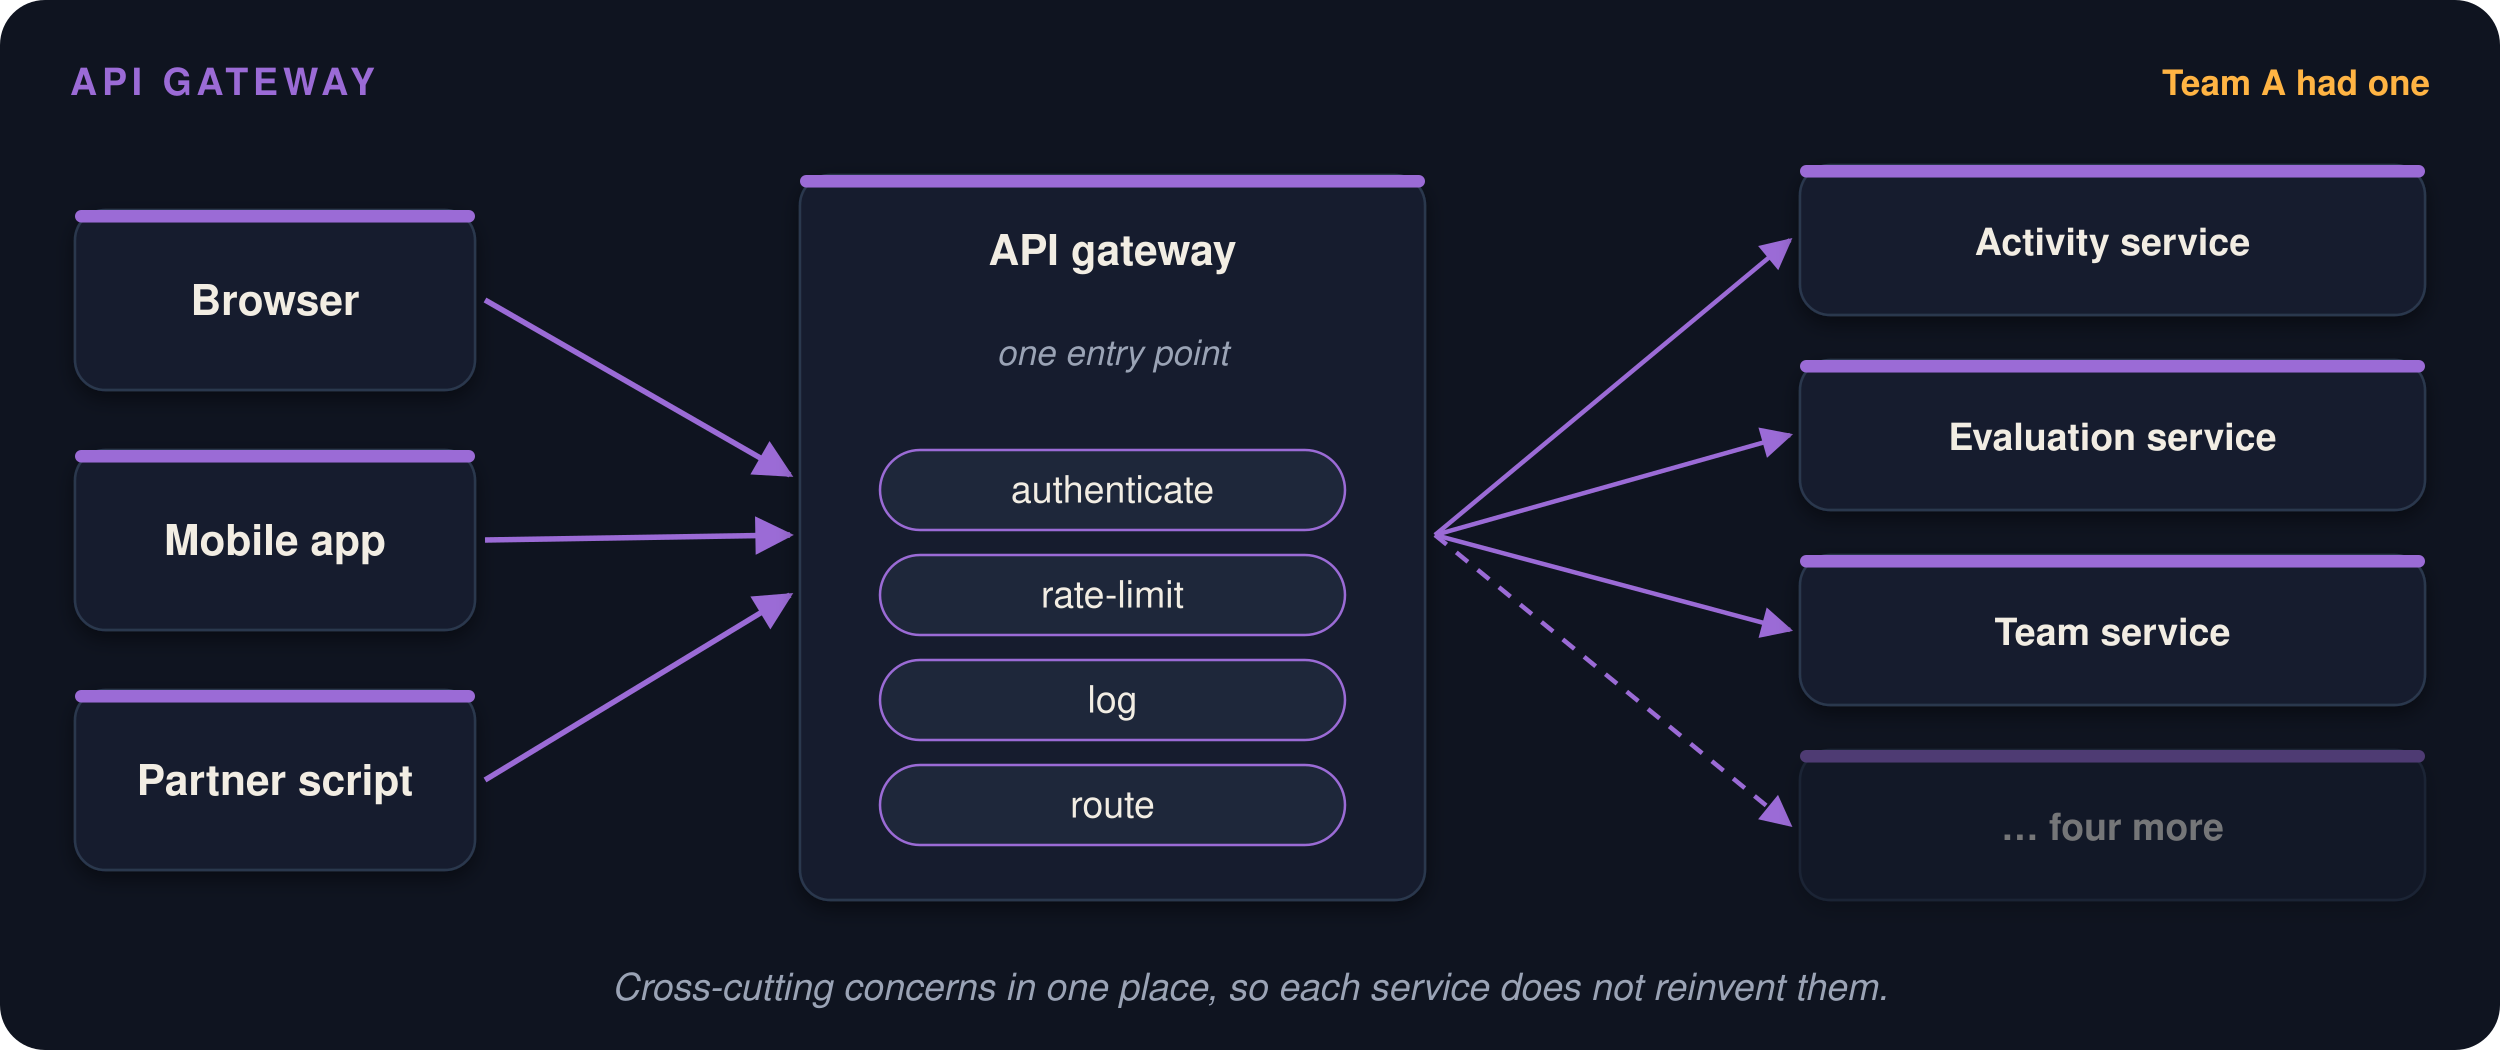
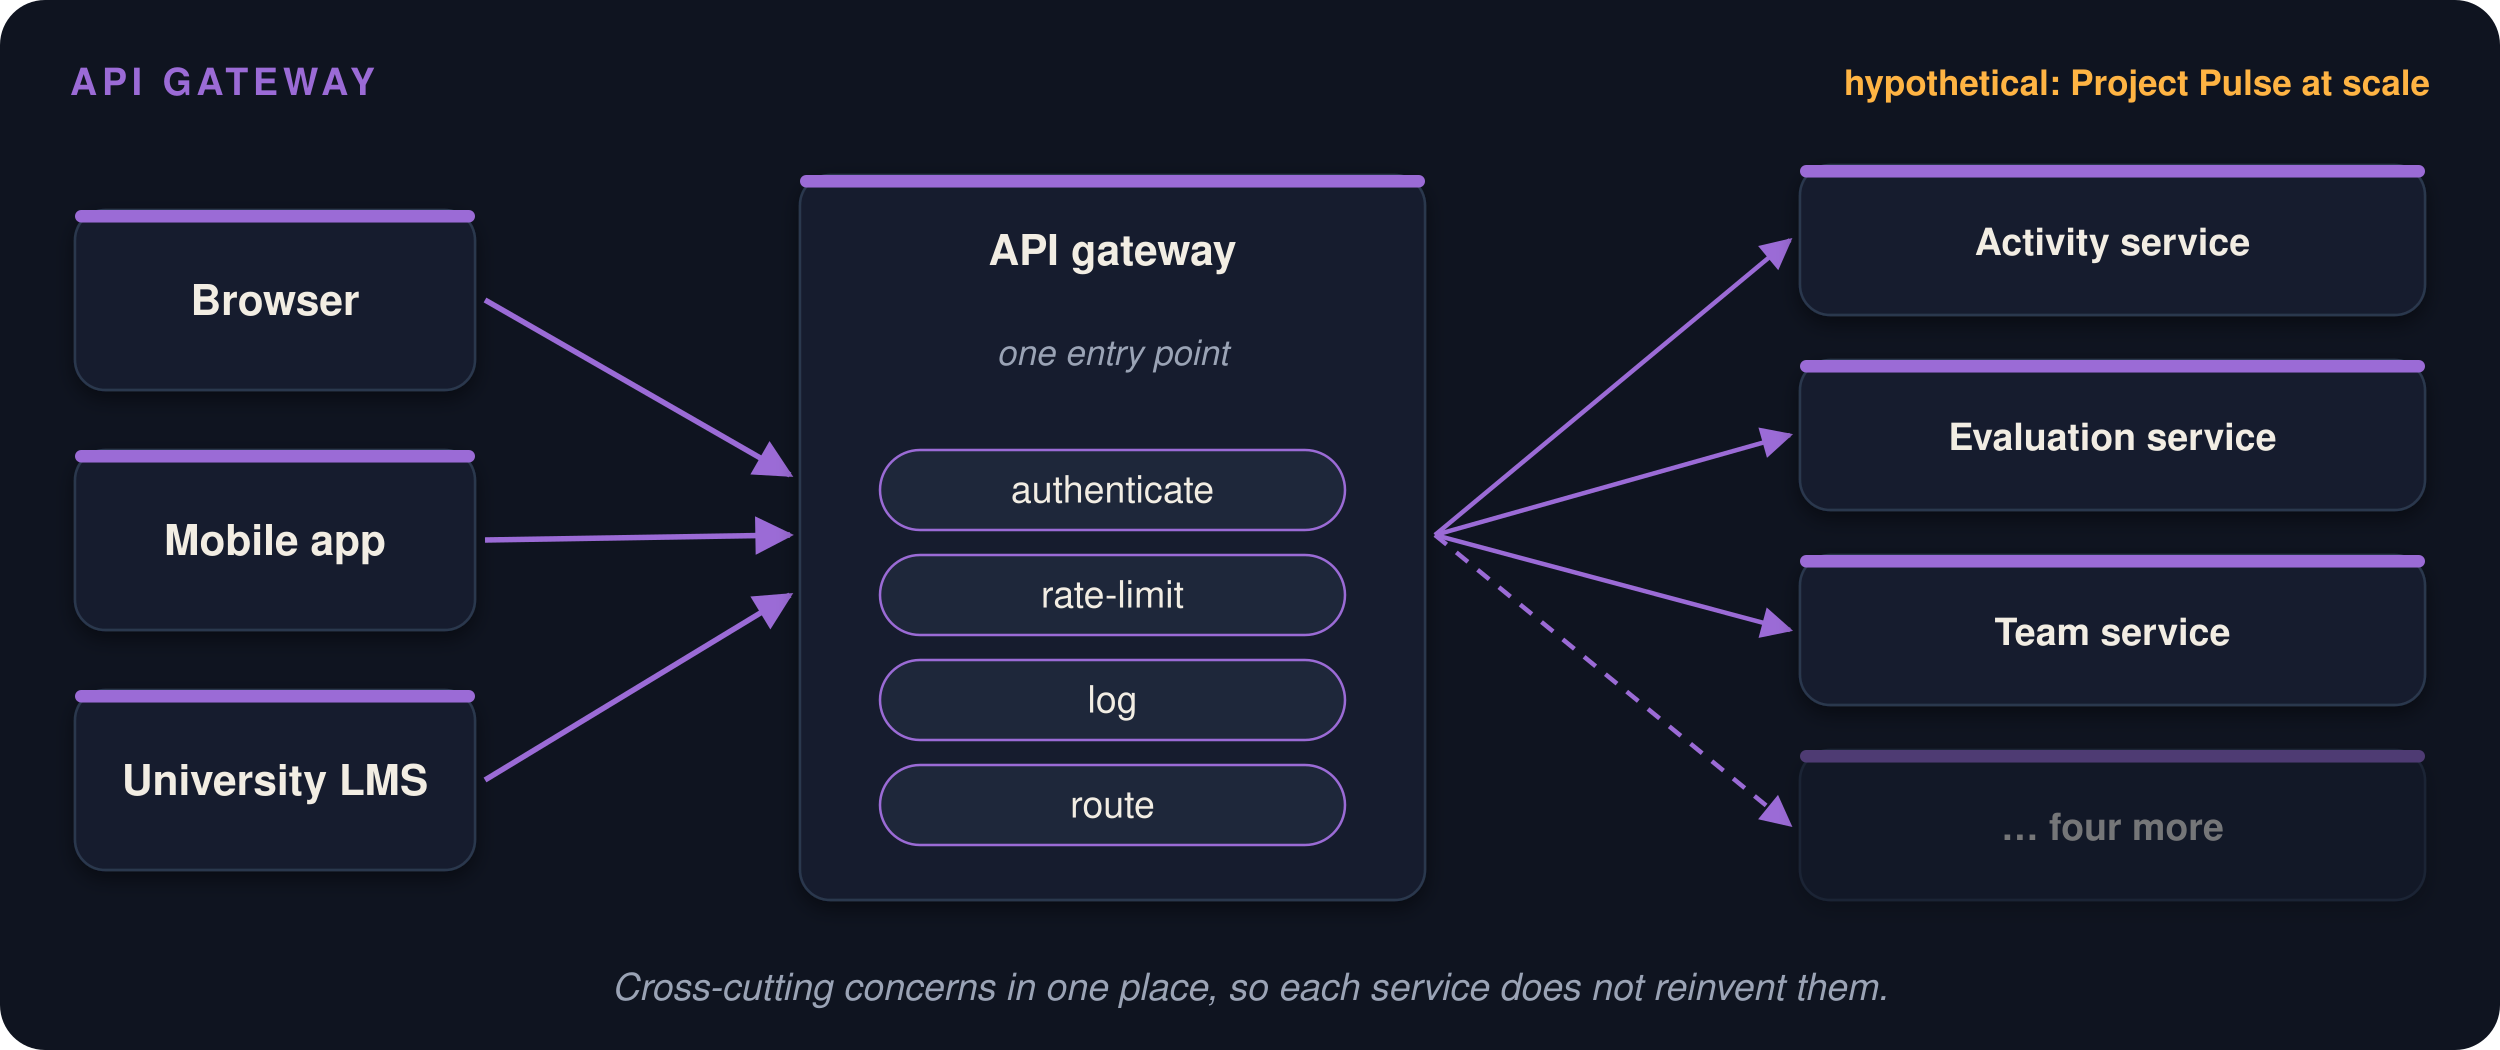
<svg xmlns="http://www.w3.org/2000/svg" viewBox="0 0 1000 420" role="img" aria-labelledby="t d" font-family="'Instrument Sans','Segoe UI',Helvetica,Arial,sans-serif">
  <defs>
    <marker id="m-acc" viewBox="0 0 10 10" refX="9" refY="5" markerWidth="7" markerHeight="7" orient="auto-start-reverse">
      <path d="M0,0 L10,5 L0,10 z" fill="#9B6BD6" />
    </marker>
    <marker id="m-ok" viewBox="0 0 10 10" refX="9" refY="5" markerWidth="7" markerHeight="7" orient="auto-start-reverse">
      <path d="M0,0 L10,5 L0,10 z" fill="#6FCF57" />
    </marker>
    <marker id="m-amber" viewBox="0 0 10 10" refX="9" refY="5" markerWidth="7" markerHeight="7" orient="auto-start-reverse">
      <path d="M0,0 L10,5 L0,10 z" fill="#FFB443" />
    </marker>
    <marker id="m-alarm" viewBox="0 0 10 10" refX="9" refY="5" markerWidth="7" markerHeight="7" orient="auto-start-reverse">
      <path d="M0,0 L10,5 L0,10 z" fill="#FF4D4D" />
    </marker>
    <marker id="m-dim" viewBox="0 0 10 10" refX="9" refY="5" markerWidth="7" markerHeight="7" orient="auto-start-reverse">
      <path d="M0,0 L10,5 L0,10 z" fill="#9AA3B5" />
    </marker>
    <filter id="sh" x="-10%" y="-10%" width="120%" height="140%">
      <feDropShadow dx="0" dy="3" stdDeviation="4" flood-color="#000" flood-opacity="0.45" />
    </filter>
    <linearGradient id="zone" x1="0" y1="0" x2="1" y2="1">
      <stop offset="0" stop-color="#9B6BD6" stop-opacity="0.10" />
      <stop offset="1" stop-color="#9B6BD6" stop-opacity="0.03" />
    </linearGradient>
    <linearGradient id="cyl" x1="0" y1="0" x2="1" y2="0">
      <stop offset="0" stop-color="#26324A" />
      <stop offset="0.5" stop-color="#34425F" />
      <stop offset="1" stop-color="#26324A" />
    </linearGradient>
  </defs>
  <rect width="1000" height="420" rx="18" fill="#0F1420" />
  <text x="28" y="38" fill="#9B6BD6" font-size="15" font-weight="800" letter-spacing="2">API GATEWAY</text>
-   <text x="972" y="38" text-anchor="end" fill="#FFB443" font-size="14" font-weight="700">Team A had one</text>
+   <text x="972" y="38" text-anchor="end" fill="#FFB443" font-size="14" font-weight="700">hypothetical: Project Pulse at scale</text>
  <g>
    <g filter="url(#sh)">
      <rect x="30" y="84" width="160" height="72" rx="12" fill="#171E2E" stroke="#2C374E" />
    </g>
    <rect x="30" y="84" width="160" height="5" rx="2.5" fill="#9B6BD6" />
    <text x="110.0" y="126.0" text-anchor="middle" fill="#F2EDE3" font-size="17" font-weight="700">Browser</text>
  </g>
  <line x1="194" y1="120" x2="316" y2="190" stroke="#9B6BD6" stroke-width="2.2" marker-end="url(#m-acc)" />
  <g>
    <g filter="url(#sh)">
      <rect x="30" y="180" width="160" height="72" rx="12" fill="#171E2E" stroke="#2C374E" />
    </g>
    <rect x="30" y="180" width="160" height="5" rx="2.5" fill="#9B6BD6" />
    <text x="110.0" y="222.0" text-anchor="middle" fill="#F2EDE3" font-size="17" font-weight="700">Mobile app</text>
  </g>
  <line x1="194" y1="216" x2="316" y2="214" stroke="#9B6BD6" stroke-width="2.2" marker-end="url(#m-acc)" />
  <g>
    <g filter="url(#sh)">
      <rect x="30" y="276" width="160" height="72" rx="12" fill="#171E2E" stroke="#2C374E" />
    </g>
    <rect x="30" y="276" width="160" height="5" rx="2.5" fill="#9B6BD6" />
-     <text x="110.0" y="318.0" text-anchor="middle" fill="#F2EDE3" font-size="17" font-weight="700">Partner script</text>
+     <text x="110.0" y="318.0" text-anchor="middle" fill="#F2EDE3" font-size="17" font-weight="700">University LMS</text>
  </g>
  <line x1="194" y1="312" x2="316" y2="238" stroke="#9B6BD6" stroke-width="2.2" marker-end="url(#m-acc)" />
  <g>
    <g filter="url(#sh)">
      <rect x="320" y="70" width="250" height="290" rx="12" fill="#171E2E" stroke="#2C374E" />
    </g>
    <rect x="320" y="70" width="250" height="5" rx="2.5" fill="#9B6BD6" />
    <text x="445.0" y="106" text-anchor="middle" fill="#F2EDE3" font-size="17" font-weight="700">API gateway</text>
  </g>
  <rect x="352" y="180" width="186" height="32" rx="16" fill="#1E273A" stroke="#9B6BD6" />
  <text x="445" y="201" text-anchor="middle" fill="#F2EDE3" font-size="15" font-weight="500">authenticate</text>
  <rect x="352" y="222" width="186" height="32" rx="16" fill="#1E273A" stroke="#9B6BD6" />
  <text x="445" y="243" text-anchor="middle" fill="#F2EDE3" font-size="15" font-weight="500">rate-limit</text>
  <rect x="352" y="264" width="186" height="32" rx="16" fill="#1E273A" stroke="#9B6BD6" />
  <text x="445" y="285" text-anchor="middle" fill="#F2EDE3" font-size="15" font-weight="500">log</text>
  <rect x="352" y="306" width="186" height="32" rx="16" fill="#1E273A" stroke="#9B6BD6" />
  <text x="445" y="327" text-anchor="middle" fill="#F2EDE3" font-size="15" font-weight="500">route</text>
  <text x="445" y="146" text-anchor="middle" fill="#9AA3B5" font-size="14" font-weight="500" font-style="italic">one entry point</text>
  <line x1="574" y1="214" x2="716" y2="96" stroke="#9B6BD6" stroke-width="1.8" marker-end="url(#m-acc)" />
  <g>
    <g filter="url(#sh)">
      <rect x="720" y="66" width="250" height="60" rx="12" fill="#171E2E" stroke="#2C374E" />
    </g>
    <rect x="720" y="66" width="250" height="5" rx="2.5" fill="#9B6BD6" />
    <text x="845.0" y="102.0" text-anchor="middle" fill="#F2EDE3" font-size="15" font-weight="700">Activity service</text>
  </g>
  <line x1="574" y1="214" x2="716" y2="174" stroke="#9B6BD6" stroke-width="1.8" marker-end="url(#m-acc)" />
  <g>
    <g filter="url(#sh)">
      <rect x="720" y="144" width="250" height="60" rx="12" fill="#171E2E" stroke="#2C374E" />
    </g>
    <rect x="720" y="144" width="250" height="5" rx="2.5" fill="#9B6BD6" />
    <text x="845.0" y="180.0" text-anchor="middle" fill="#F2EDE3" font-size="15" font-weight="700">Evaluation service</text>
  </g>
  <line x1="574" y1="214" x2="716" y2="252" stroke="#9B6BD6" stroke-width="1.8" marker-end="url(#m-acc)" />
  <g>
    <g filter="url(#sh)">
      <rect x="720" y="222" width="250" height="60" rx="12" fill="#171E2E" stroke="#2C374E" />
    </g>
    <rect x="720" y="222" width="250" height="5" rx="2.5" fill="#9B6BD6" />
    <text x="845.0" y="258.0" text-anchor="middle" fill="#F2EDE3" font-size="15" font-weight="700">Team service</text>
  </g>
  <line x1="574" y1="214" x2="716" y2="330" stroke="#9B6BD6" stroke-width="1.8" stroke-dasharray="6 5" marker-end="url(#m-acc)" />
  <g opacity="0.45">
    <g filter="url(#sh)">
      <rect x="720" y="300" width="250" height="60" rx="12" fill="#171E2E" stroke="#2C374E" />
    </g>
    <rect x="720" y="300" width="250" height="5" rx="2.5" fill="#9B6BD6" />
    <text x="845.0" y="336.0" text-anchor="middle" fill="#F2EDE3" font-size="15" font-weight="700">… four more</text>
  </g>
  <text x="500.0" y="400" text-anchor="middle" fill="#9AA3B5" font-size="15" font-weight="500" font-style="italic">Cross-cutting concerns in one place, so each service does not reinvent them.</text>
</svg>
